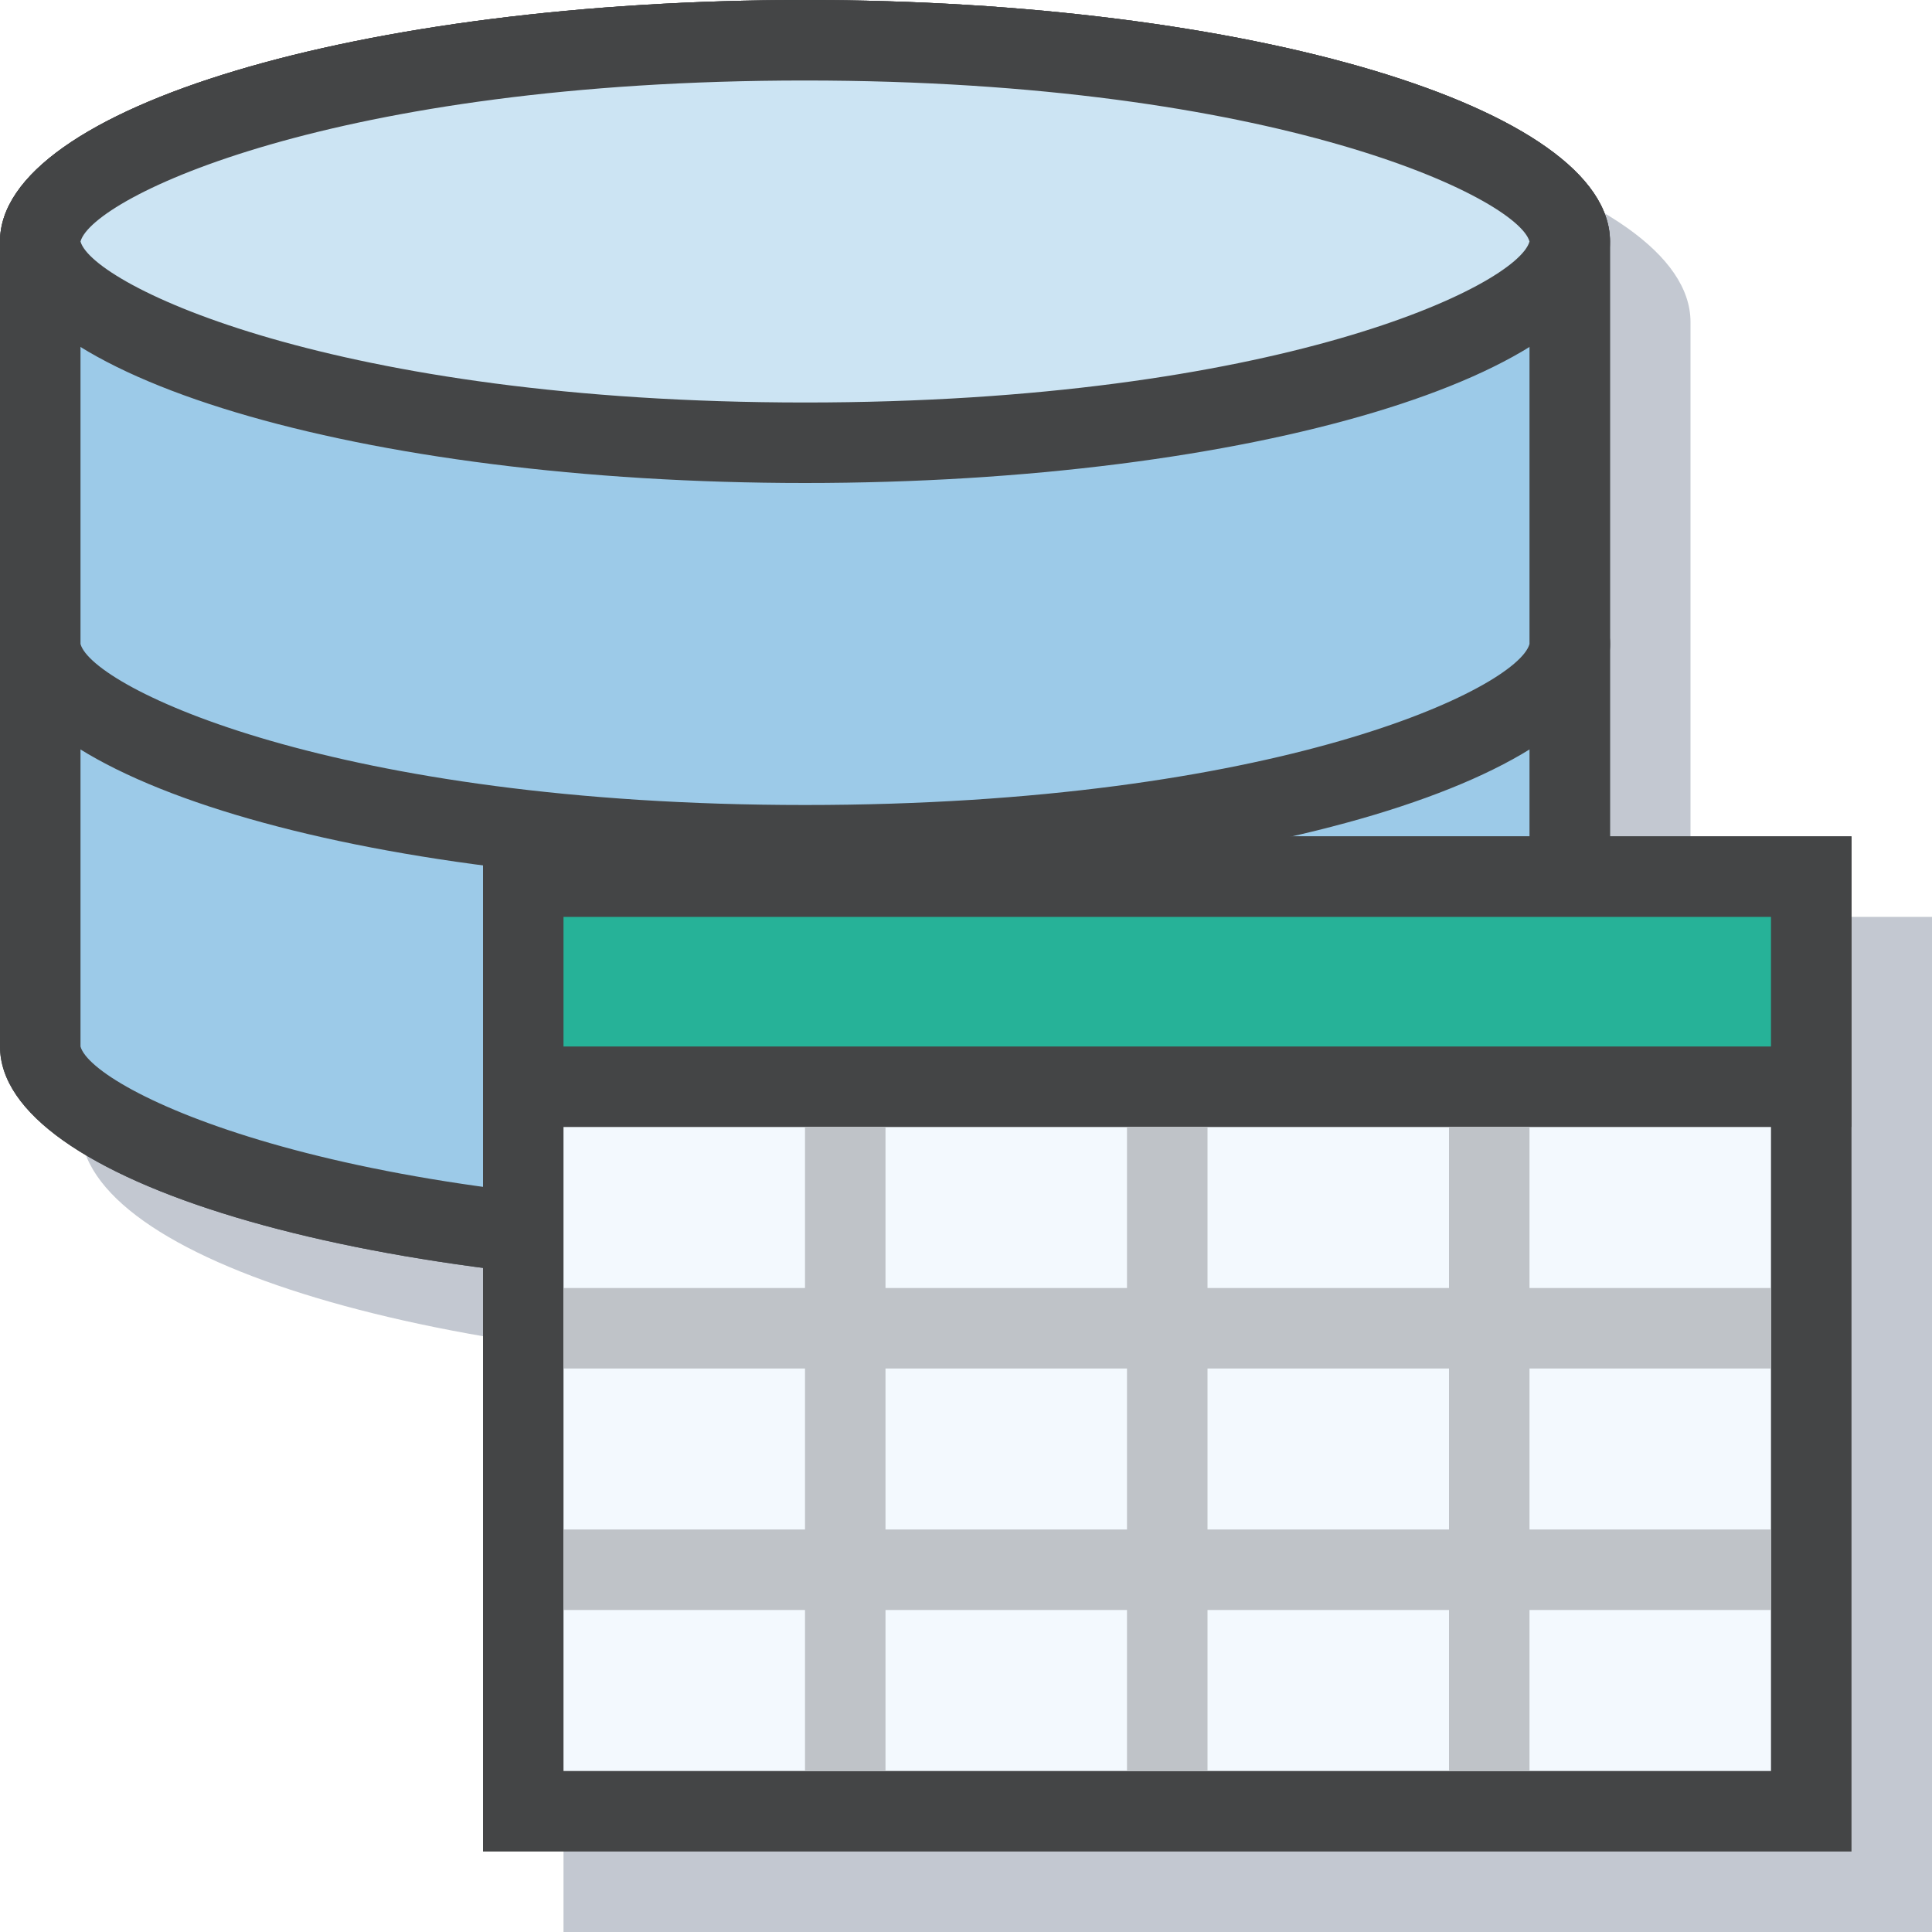
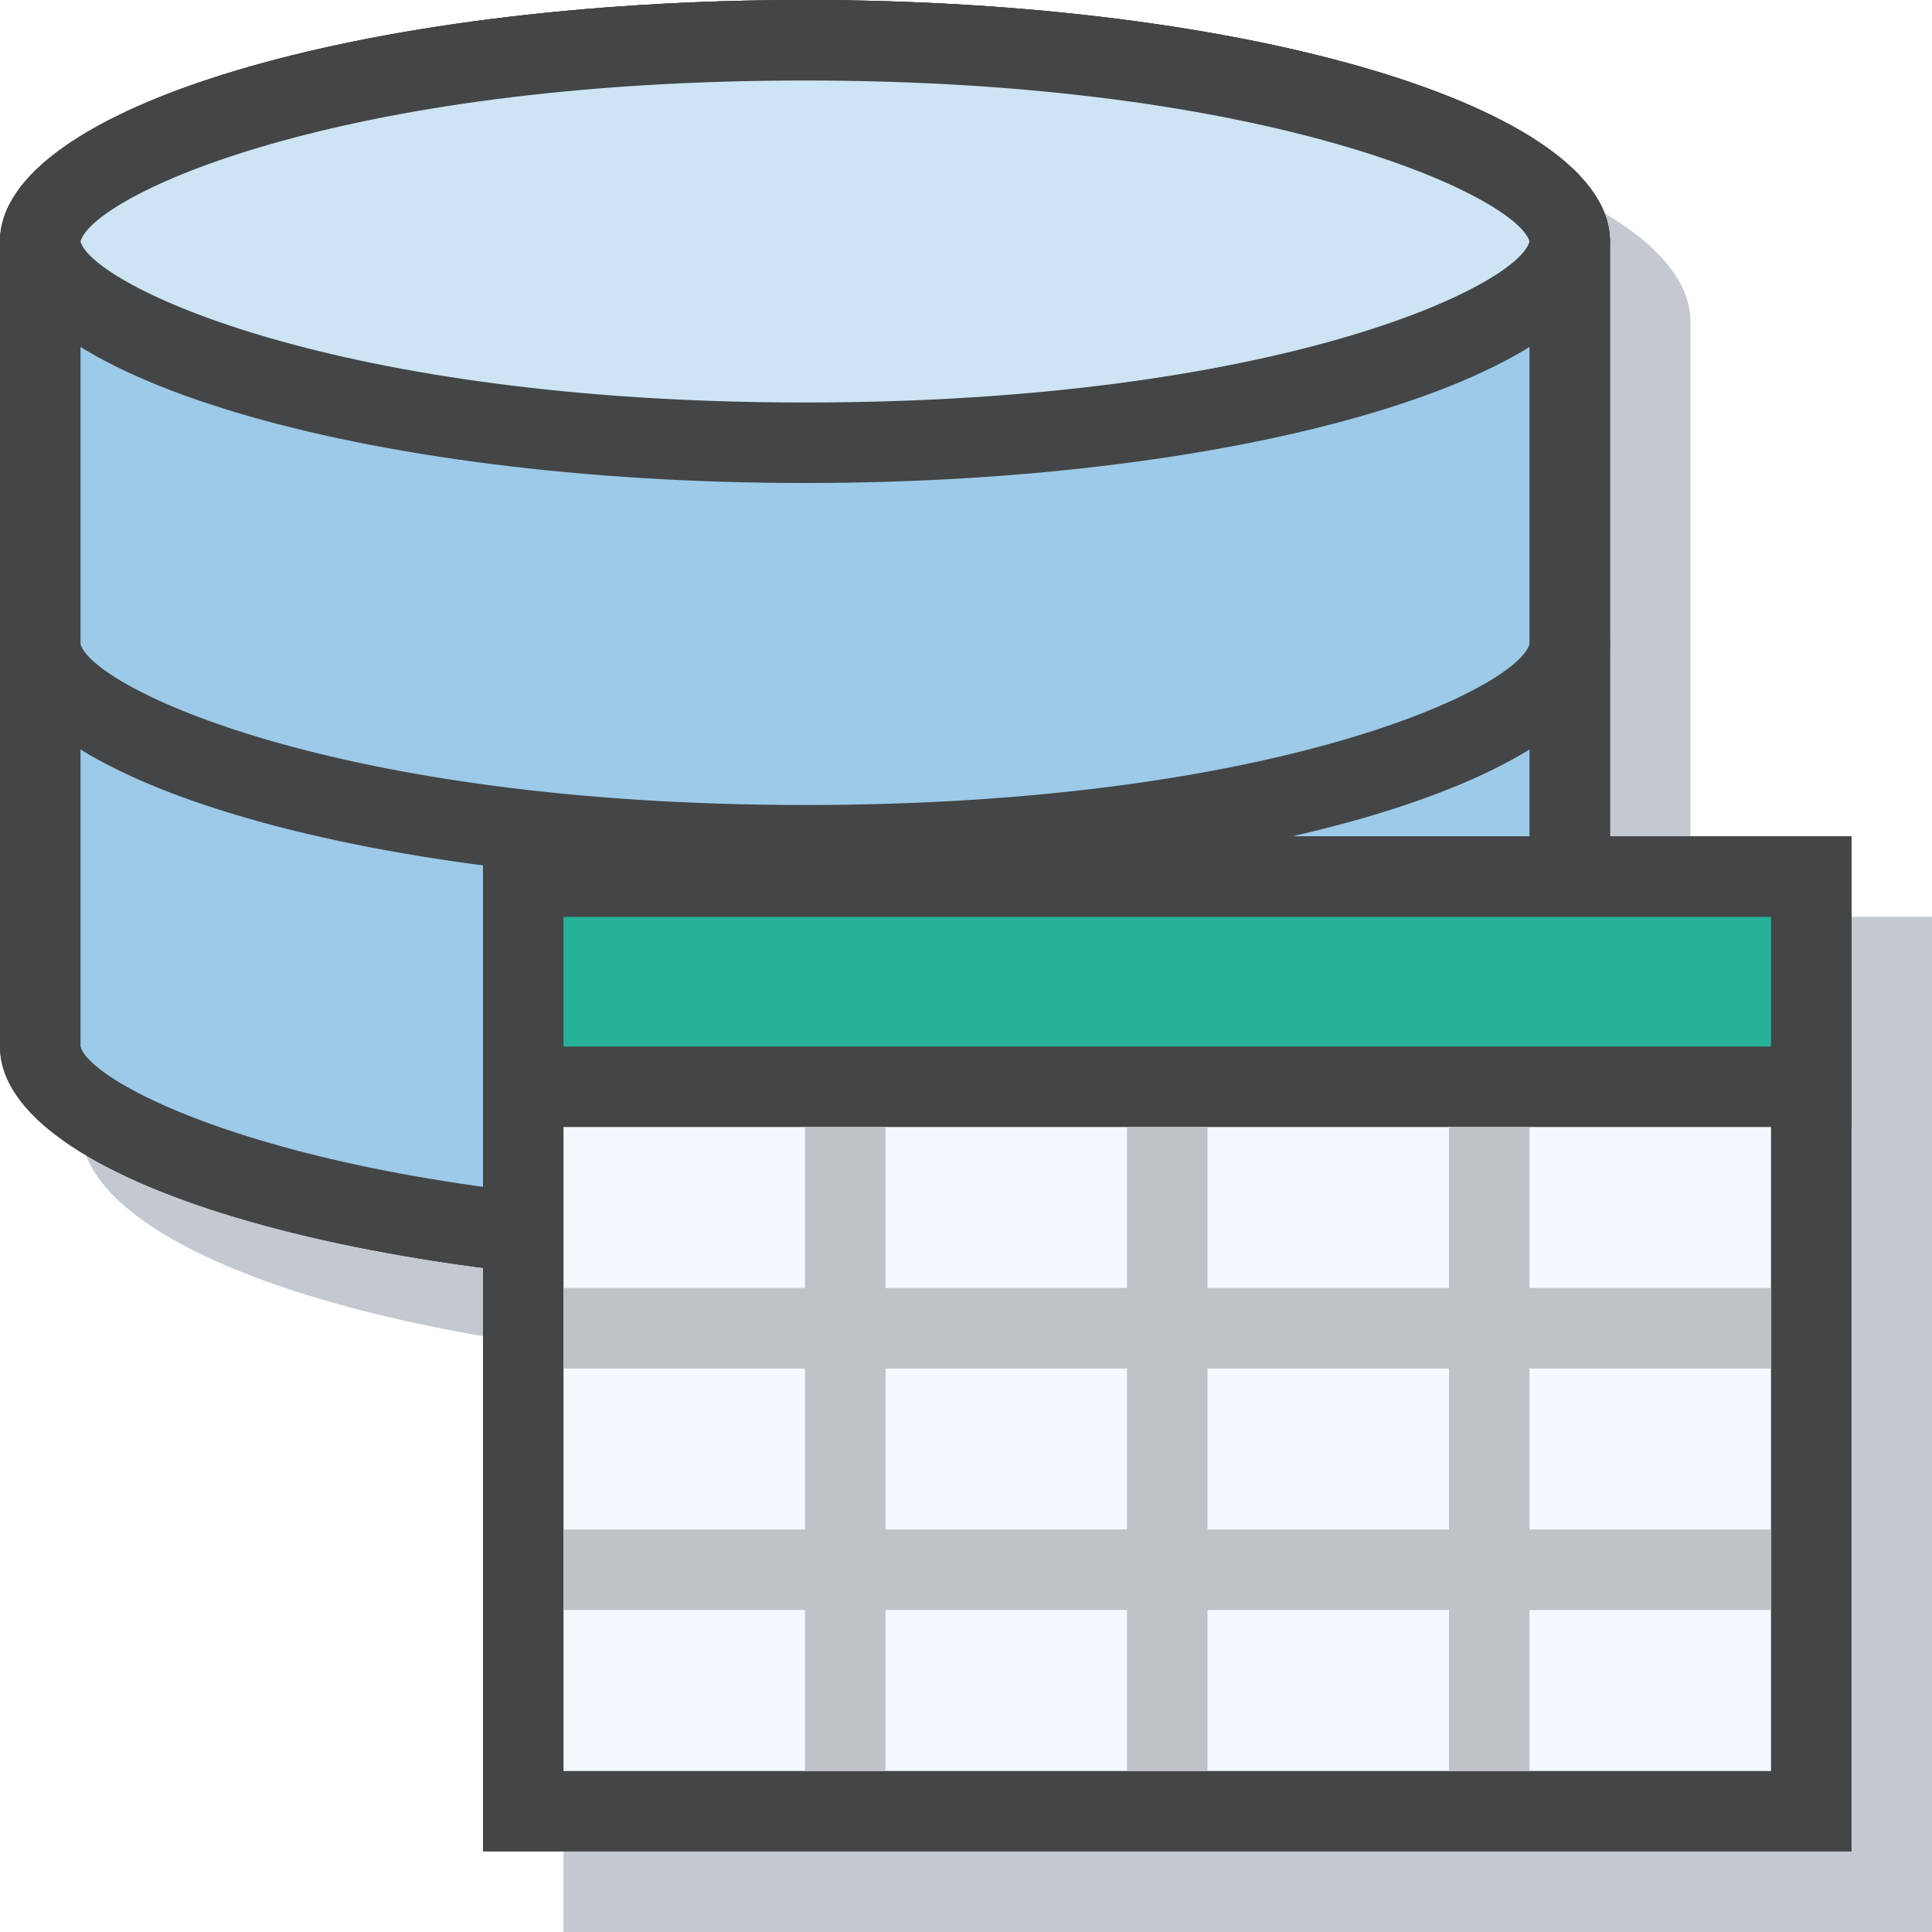
<svg xmlns="http://www.w3.org/2000/svg" viewBox="0 0 24 24">
  <defs>
-     <clipPath id="clip-path">
-       <rect id="SVGID" width="24" height="24" fill="none" />
+     <style>.cls-1{fill:none;}.cls-2{isolation:isolate;}.cls-3{clip-path:url(#clip-path);}.cls-4{fill:#9ccae8;}.cls-5{fill:#444546;}.cls-6{fill:#69768b;opacity:0.4;mix-blend-mode:multiply;}.cls-7{fill:#cce4f3;}.cls-8{fill:#f3f9fe;}.cls-9{fill:#26b298;}.cls-10{fill:#bfc3c8;}</style>
+     <clipPath id="clip-path" transform="translate(0 0)">
+       <rect id="SVGID" class="cls-1" width="24" height="24" />
    </clipPath>
  </defs>
-   <g style="isolation:isolate">
-     <g id="Layer_1" data-name="Layer 1">
-       <g clip-path="url(#clip-path)">
-         <g id="_Group_" data-name="&lt;Group&gt;">
-           <path d="M10,15.5C4.11,15.5.5,14,.5,13V8C.5,7,4.11,5.5,10,5.5S19.5,7,19.5,8v5C19.5,14,15.89,15.5,10,15.5Z" fill="#9ccae8" />
-           <path d="M10,6c5.85,0,8.85,1.46,9,2v5c-.15.55-3.15,2-9,2s-8.85-1.46-9-2V8c.15-.55,3.15-2,9-2m0-1C4.48,5,0,6.34,0,8v5c0,1.66,4.48,3,10,3s10-1.34,10-3V8c0-1.66-4.48-3-10-3Z" fill="#444546" />
-           <path d="M10,10.5C4.11,10.5.5,9,.5,8V3C.5,2,4.11.5,10,.5S19.5,2,19.5,3V8C19.5,9,15.89,10.5,10,10.5Z" fill="#9ccae8" />
-           <path d="M10,1c5.85,0,8.85,1.46,9,2V8c-.15.55-3.15,2-9,2S1.15,8.54,1,8V3c.15-.55,3.15-2,9-2m0-1C4.48,0,0,1.34,0,3V8c0,1.66,4.48,3,10,3S20,9.66,20,8V3c0-1.66-4.48-3-10-3Z" fill="#444546" />
-           <path d="M11,1C5.48,1,1,2.34,1,4V14c0,1.66,4.48,3,10,3s10-1.34,10-3V4C21,2.34,16.52,1,11,1Z" fill="#69768b" opacity="0.4" />
-           <path d="M10,15.5C4.11,15.5.5,14,.5,13V8C.5,7,4.11,5.5,10,5.5S19.5,7,19.5,8v5C19.5,14,15.89,15.5,10,15.5Z" fill="#9ccae8" />
-           <path d="M10,6c5.85,0,8.85,1.46,9,2v5c-.15.55-3.15,2-9,2s-8.85-1.46-9-2V8c.15-.55,3.15-2,9-2m0-1C4.48,5,0,6.34,0,8v5c0,1.66,4.48,3,10,3s10-1.34,10-3V8c0-1.66-4.48-3-10-3Z" fill="#444546" />
-           <path d="M10,10.5C4.11,10.5.5,9,.5,8V3C.5,2,4.11.5,10,.5S19.5,2,19.5,3V8C19.5,9,15.89,10.5,10,10.5Z" fill="#9ccae8" />
-           <path d="M10,1c5.85,0,8.85,1.46,9,2V8c-.15.55-3.15,2-9,2S1.15,8.54,1,8V3c.15-.55,3.15-2,9-2m0-1C4.48,0,0,1.34,0,3V8c0,1.66,4.48,3,10,3S20,9.66,20,8V3c0-1.66-4.48-3-10-3Z" fill="#444546" />
-           <g id="_Group_2" data-name="&lt;Group&gt;">
-             <path d="M10,5.5C4.11,5.5.5,4,.5,3S4.11.5,10,.5,19.5,2,19.5,3,15.89,5.5,10,5.5Z" fill="#cce4f3" />
-             <path d="M10,1c5.85,0,8.85,1.46,9,2-.15.55-3.15,2-9,2S1.15,3.54,1,3c.15-.55,3.15-2,9-2m0-1C4.48,0,0,1.34,0,3S4.48,6,10,6,20,4.66,20,3,15.52,0,10,0Z" fill="#444546" />
+   <g class="cls-2">
+     <g id="Layer_2" data-name="Layer 2">
+       <g id="Layer_1-2" data-name="Layer 1">
+         <g class="cls-3">
+           <g id="_Group_" data-name="&lt;Group&gt;">
+             <path class="cls-4" d="M10,15.5C4.11,15.5.5,14,.5,13V8C.5,7,4.11,5.5,10,5.5S19.5,7,19.5,8v5C19.5,14,15.89,15.5,10,15.5Z" transform="translate(0 0)" />
+             <path class="cls-5" d="M10,6c5.85,0,8.85,1.46,9,2v5c-.15.55-3.15,2-9,2s-8.85-1.46-9-2V8c.15-.56,3.15-2,9-2m0-1C4.48,5,0,6.34,0,8v5c0,1.66,4.48,3,10,3s10-1.34,10-3V8c0-1.66-4.48-3-10-3Z" transform="translate(0 0)" />
+             <path class="cls-4" d="M10,10.5C4.11,10.5.5,9,.5,8V3C.5,2,4.11.5,10,.5S19.5,2,19.5,3V8C19.5,9,15.89,10.5,10,10.5Z" transform="translate(0 0)" />
+             <path class="cls-5" d="M10,1c5.85,0,8.85,1.46,9,2V8c-.15.55-3.15,2-9,2S1.15,8.54,1,8V3c.15-.56,3.15-2,9-2m0-1C4.48,0,0,1.34,0,3V8c0,1.66,4.48,3,10,3S20,9.66,20,8V3c0-1.66-4.48-3-10-3Z" transform="translate(0 0)" />
+             <path class="cls-6" d="M11,1C5.48,1,1,2.34,1,4V14c0,1.66,4.48,3,10,3s10-1.34,10-3V4C21,2.34,16.52,1,11,1Z" transform="translate(0 0)" />
+             <path class="cls-4" d="M10,15.5C4.11,15.5.5,14,.5,13V8C.5,7,4.11,5.5,10,5.5S19.5,7,19.5,8v5C19.5,14,15.89,15.5,10,15.5Z" transform="translate(0 0)" />
+             <path class="cls-5" d="M10,6c5.85,0,8.85,1.46,9,2v5c-.15.55-3.15,2-9,2s-8.85-1.46-9-2V8c.15-.56,3.15-2,9-2m0-1C4.48,5,0,6.34,0,8v5c0,1.66,4.48,3,10,3s10-1.34,10-3V8c0-1.66-4.48-3-10-3Z" transform="translate(0 0)" />
+             <path class="cls-4" d="M10,10.5C4.11,10.5.5,9,.5,8V3C.5,2,4.11.5,10,.5S19.5,2,19.5,3V8C19.5,9,15.89,10.5,10,10.5Z" transform="translate(0 0)" />
+             <path class="cls-5" d="M10,1c5.85,0,8.85,1.46,9,2V8c-.15.55-3.15,2-9,2S1.15,8.54,1,8V3c.15-.56,3.15-2,9-2m0-1C4.48,0,0,1.34,0,3V8c0,1.66,4.48,3,10,3S20,9.66,20,8V3c0-1.66-4.48-3-10-3Z" transform="translate(0 0)" />
+             <g id="_Group_2" data-name="&lt;Group&gt;">
+               <ellipse class="cls-7" cx="10" cy="3" rx="9.5" ry="2.5" />
+               <path class="cls-5" d="M10,1c5.85,0,8.85,1.46,9,2-.15.56-3.15,2-9,2S1.15,3.54,1,3c.15-.56,3.15-2,9-2m0-1C4.48,0,0,1.34,0,3S4.48,6,10,6,20,4.66,20,3,15.52,0,10,0Z" transform="translate(0 0)" />
+             </g>
          </g>
+           <rect class="cls-6" x="7" y="11.39" width="17" height="12.61" />
+           <rect class="cls-8" x="6.5" y="10.89" width="16" height="11.61" />
+           <path class="cls-5" d="M22,11.39V22H7V11.39H22m1-1H6V23H23V10.39Z" transform="translate(0 0)" />
+           <rect class="cls-9" x="6.5" y="10.89" width="16" height="2.61" />
+           <path class="cls-5" d="M22,11.39V13H7V11.39H22m1-1H6V14H23V10.39Z" transform="translate(0 0)" />
+           <rect class="cls-10" x="7" y="16" width="15" height="1" />
+           <rect class="cls-10" x="7" y="19" width="15" height="1" />
+           <rect class="cls-10" x="10" y="14" width="1" height="8" />
+           <rect class="cls-10" x="14" y="14" width="1" height="8" />
+           <rect class="cls-10" x="18" y="14" width="1" height="8" />
        </g>
-         <rect x="7" y="11.39" width="17" height="12.61" fill="#69768b" opacity="0.4" />
-         <rect x="6.5" y="10.89" width="16" height="11.61" fill="#f3f9fe" />
-         <path d="M22,11.39V22H7V11.39H22m1-1H6V23H23V10.39Z" fill="#444546" />
-         <rect x="6.5" y="10.89" width="16" height="2.61" fill="#26b298" />
-         <path d="M22,11.39V13H7V11.39H22m1-1H6V14H23V10.39Z" fill="#444546" />
-         <rect x="7" y="16" width="15" height="1" fill="#bfc3c8" />
-         <rect x="7" y="19" width="15" height="1" fill="#bfc3c8" />
-         <rect x="10" y="14" width="1" height="8" fill="#bfc3c8" />
-         <rect x="14" y="14" width="1" height="8" fill="#bfc3c8" />
-         <rect x="18" y="14" width="1" height="8" fill="#bfc3c8" />
      </g>
    </g>
  </g>
</svg>
